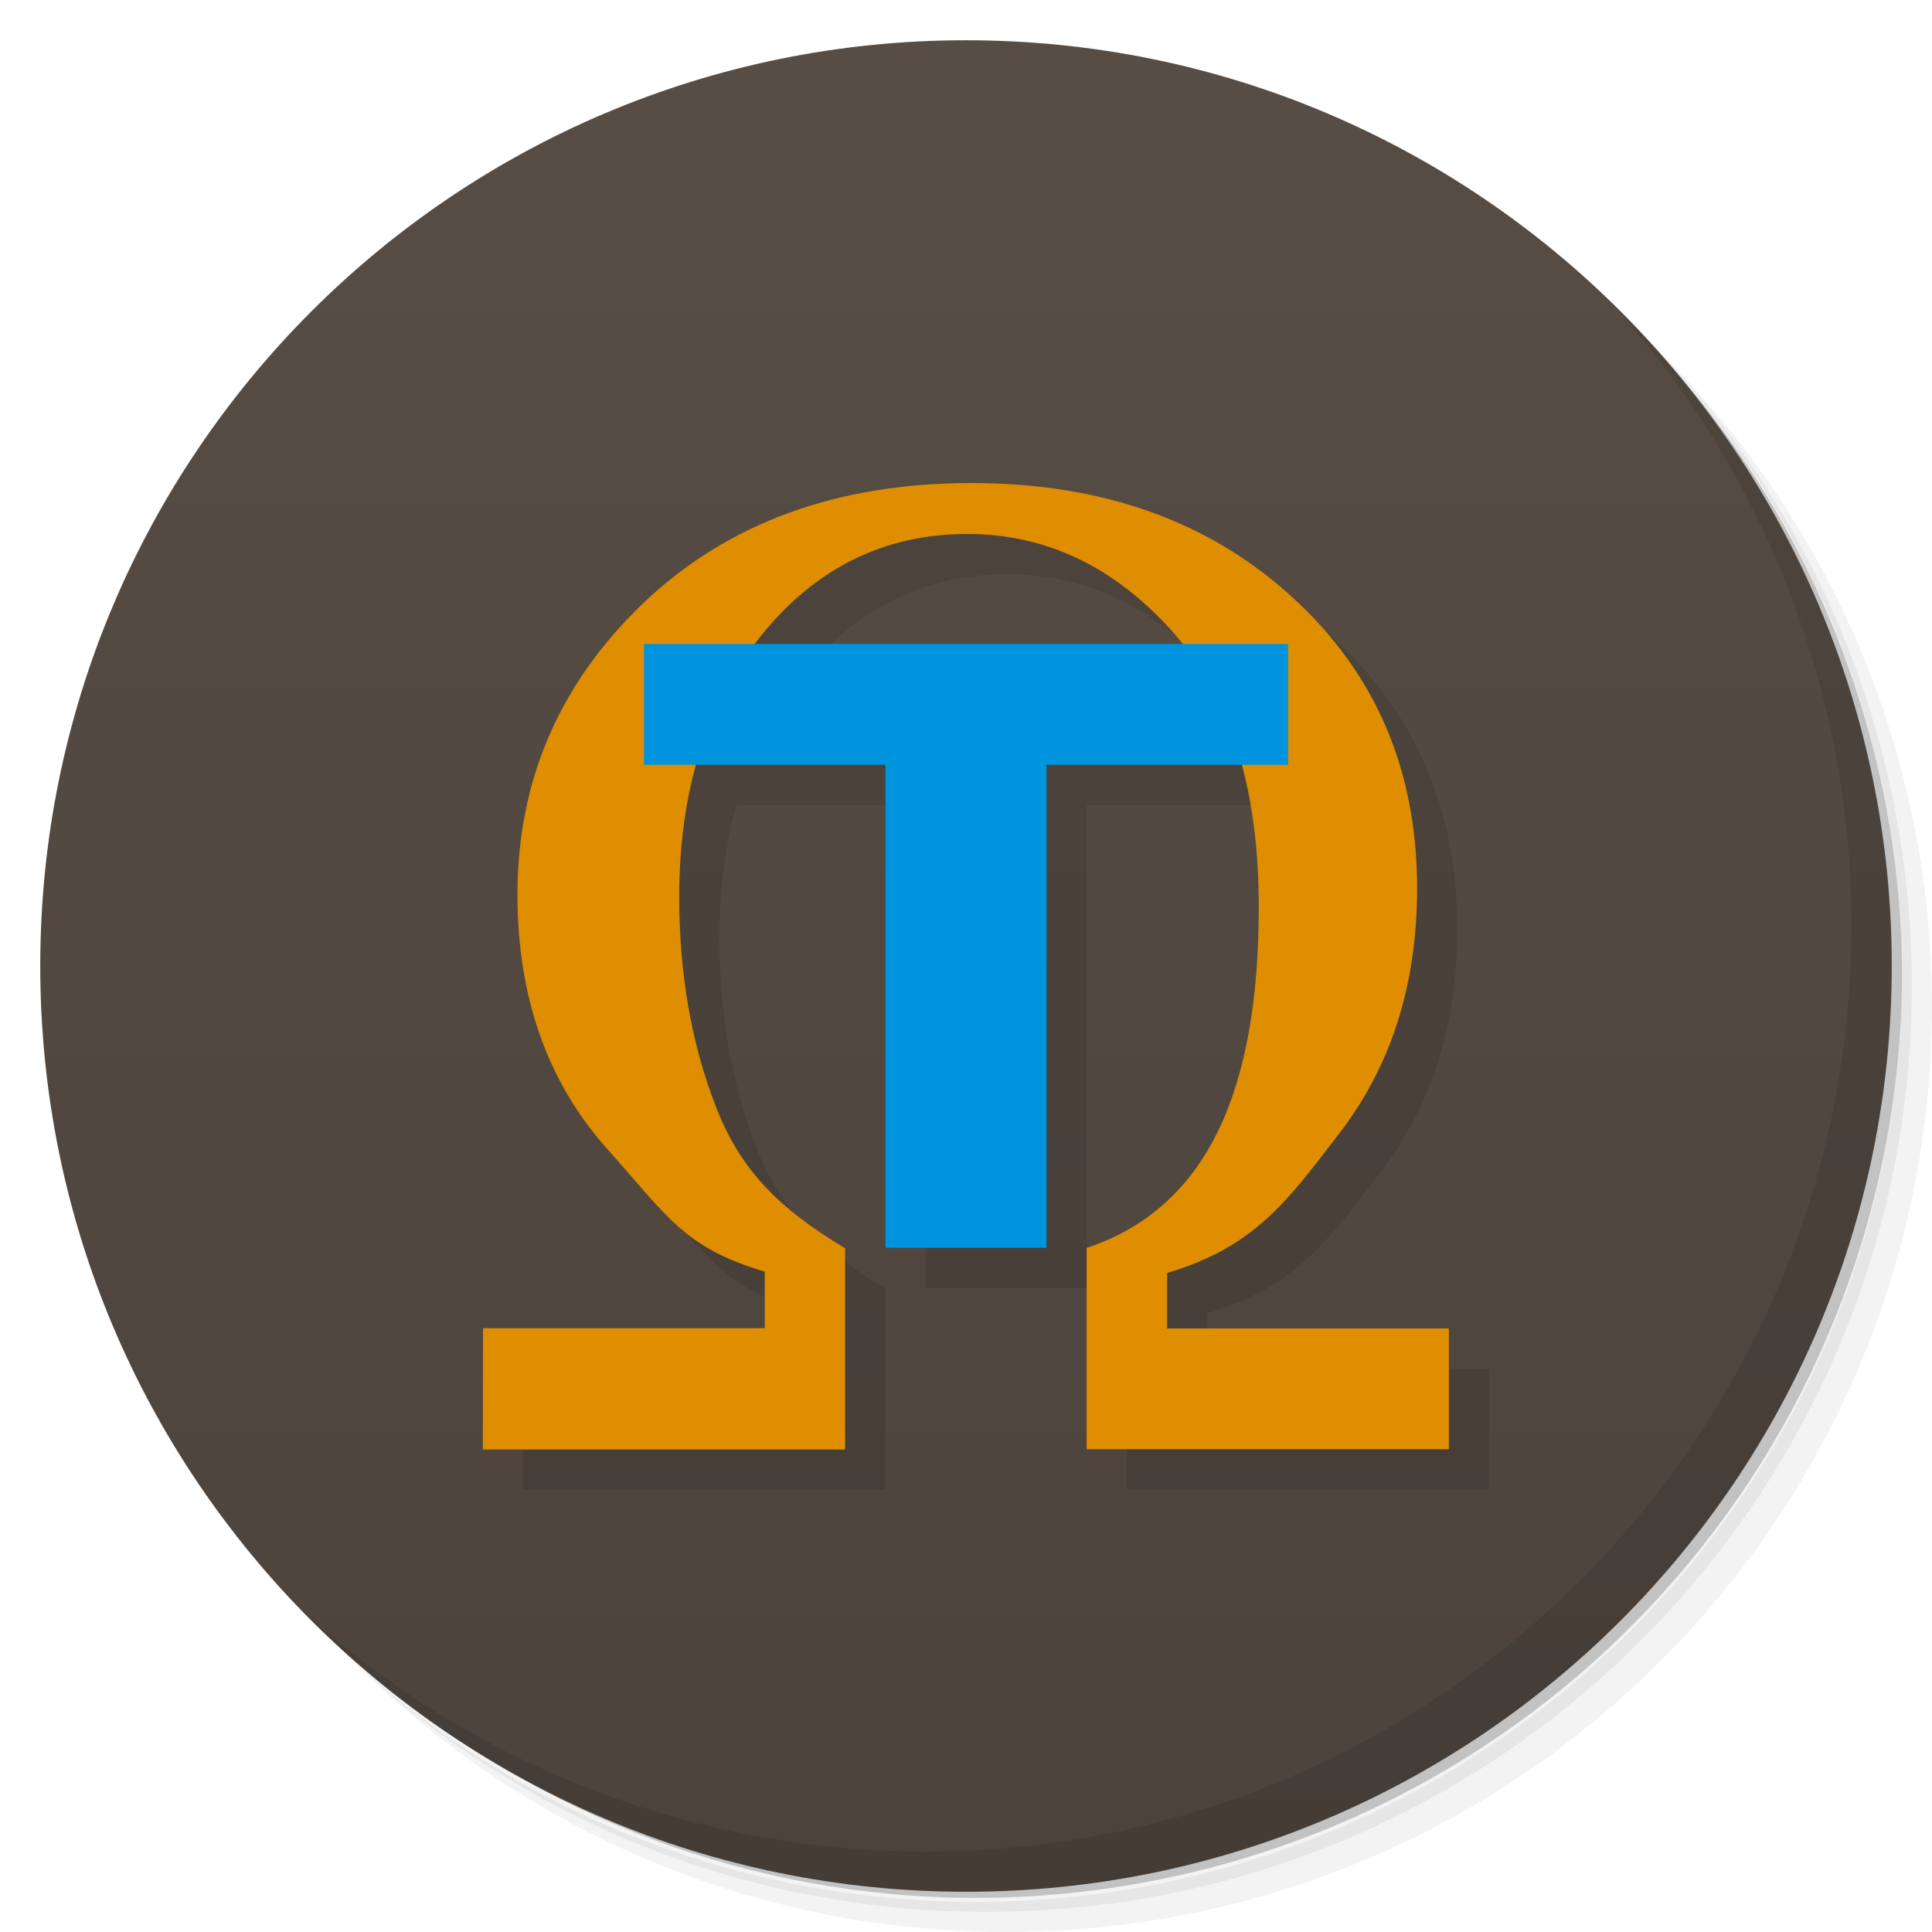
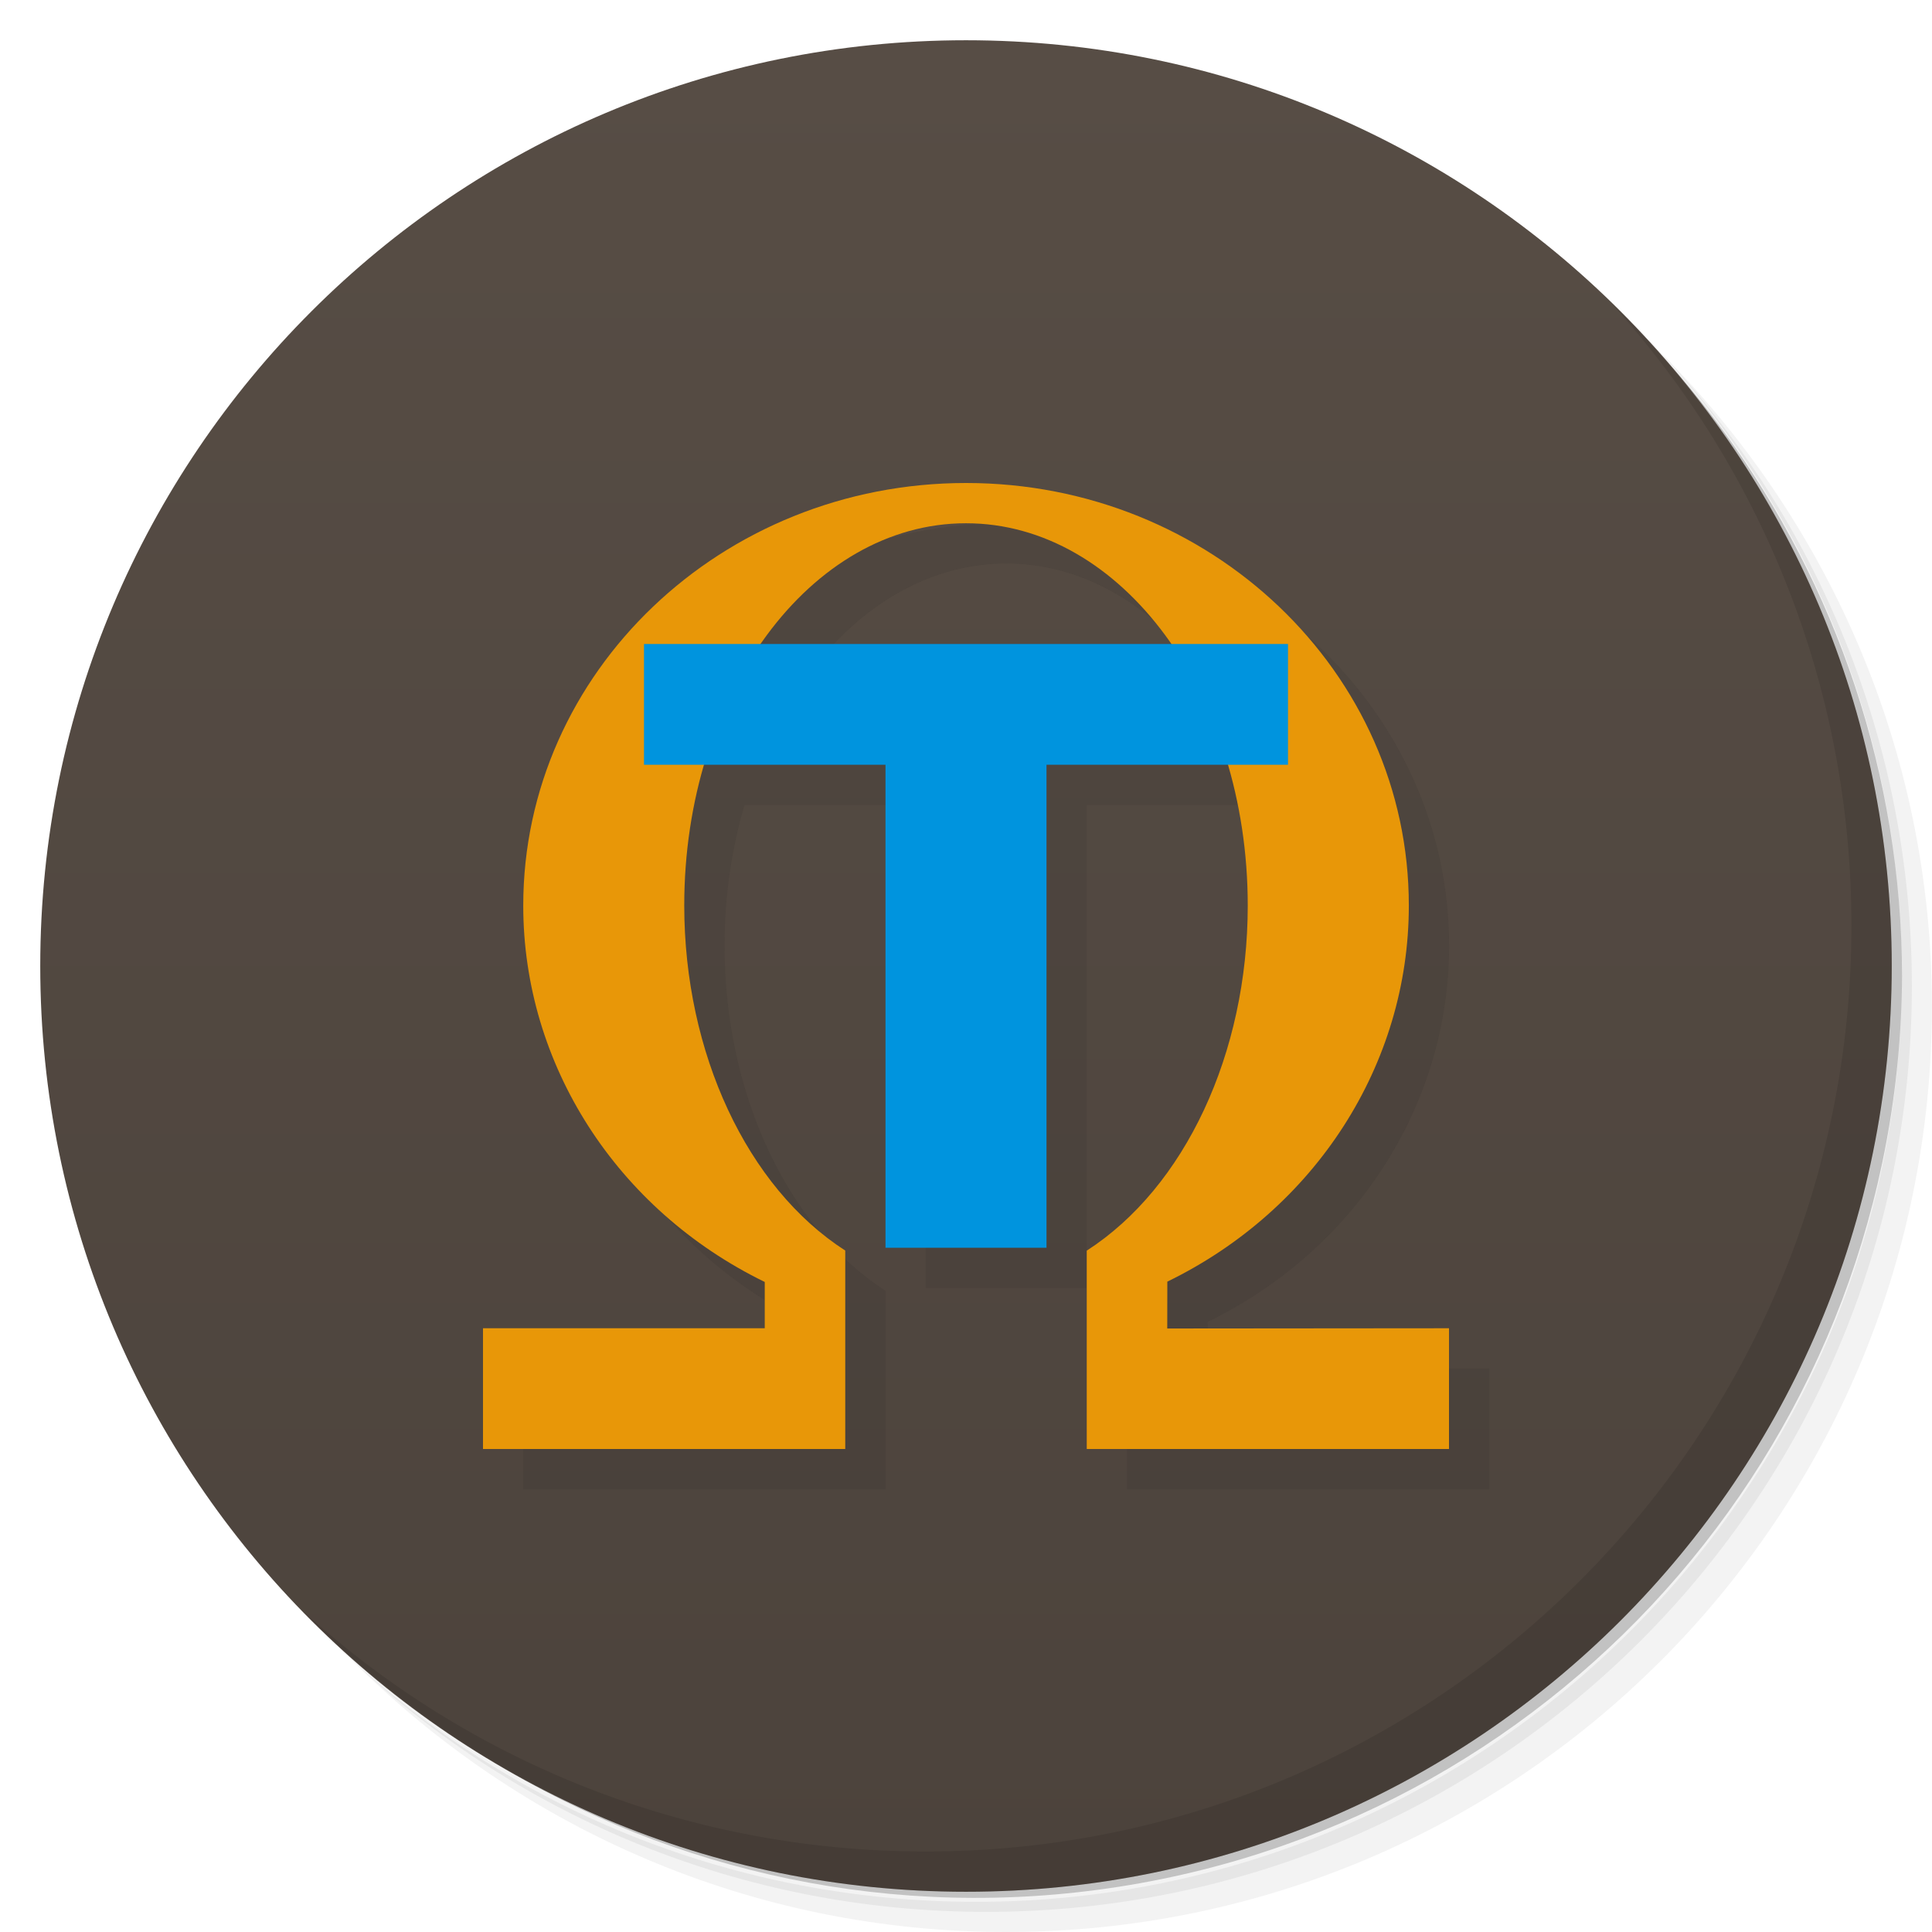
<svg xmlns="http://www.w3.org/2000/svg" viewBox="0 0 48 48">
  <defs>
    <linearGradient id="linearGradient3764" x1="1" x2="47" gradientUnits="userSpaceOnUse" gradientTransform="matrix(0,-1,1,0,-1.5e-6,48)">
      <stop style="stop-color:#4c433c;stop-opacity:1" />
      <stop offset="1" style="stop-color:#574d45;stop-opacity:1" />
    </linearGradient>
  </defs>
  <g>
    <path d="m 36.31 5 c 5.859 4.062 9.688 10.831 9.688 18.5 c 0 12.426 -10.07 22.5 -22.5 22.5 c -7.669 0 -14.438 -3.828 -18.5 -9.688 c 1.037 1.822 2.306 3.499 3.781 4.969 c 4.085 3.712 9.514 5.969 15.469 5.969 c 12.703 0 23 -10.298 23 -23 c 0 -5.954 -2.256 -11.384 -5.969 -15.469 c -1.469 -1.475 -3.147 -2.744 -4.969 -3.781 z m 4.969 3.781 c 3.854 4.113 6.219 9.637 6.219 15.719 c 0 12.703 -10.297 23 -23 23 c -6.081 0 -11.606 -2.364 -15.719 -6.219 c 4.16 4.144 9.883 6.719 16.219 6.719 c 12.703 0 23 -10.298 23 -23 c 0 -6.335 -2.575 -12.06 -6.719 -16.219 z" style="opacity:0.05" />
    <path d="m 41.28 8.781 c 3.712 4.085 5.969 9.514 5.969 15.469 c 0 12.703 -10.297 23 -23 23 c -5.954 0 -11.384 -2.256 -15.469 -5.969 c 4.113 3.854 9.637 6.219 15.719 6.219 c 12.703 0 23 -10.298 23 -23 c 0 -6.081 -2.364 -11.606 -6.219 -15.719 z" style="opacity:0.1" />
    <path d="m 31.25 2.375 c 8.615 3.154 14.75 11.417 14.75 21.13 c 0 12.426 -10.07 22.5 -22.5 22.5 c -9.708 0 -17.971 -6.135 -21.12 -14.75 a 23 23 0 0 0 44.875 -7 a 23 23 0 0 0 -16 -21.875 z" style="opacity:0.2" />
  </g>
  <g>
    <path d="m 24 1 c 12.703 0 23 10.297 23 23 c 0 12.703 -10.297 23 -23 23 -12.703 0 -23 -10.297 -23 -23 0 -12.703 10.297 -23 23 -23 z" style="fill:url(#linearGradient3764);fill-opacity:1" />
  </g>
  <g>
    <g>
      <g transform="translate(1,1)">
        <g style="opacity:0.1">
-           <g>
-             <path d="m 12 33 l 7 0 l 0 -1.406 c -2 -0.594 -2.406 -1.363 -3.902 -3.035 c -1.496 -1.672 -2.242 -3.785 -2.242 -6.332 c 0 -2.828 1.039 -5.238 3.113 -7.23 c 2.086 -1.996 4.813 -2.996 8.164 -2.996 c 3.254 0 5.91 0.945 7.977 2.84 c 2.066 1.883 3.098 4.289 3.098 7.23 c 0 2.391 -0.645 4.418 -1.938 6.094 c -1.277 1.66 -2.086 2.813 -4.273 3.461 l 0 1.379 l 7 0 l 0 3 l -9 0 l 0 -5 c 3 -1 4.277 -3.91 4.277 -8.48 c 0 -2.984 -0.727 -5.27 -2.176 -6.867 c -1.438 -1.594 -3.129 -2.391 -5.066 -2.391 c -2.066 0 -3.777 0.848 -5.137 2.543 c -1.344 1.684 -2.02 3.844 -2.02 6.473 c 0 1.902 0.301 3.645 0.91 5.207 c 0.605 1.566 1.543 2.52 3.211 3.523 l 0 5 l -9 0" style="fill:#000;fill-opacity:1;stroke:none;fill-rule:nonzero" />
-             <path d="m 16 16 l 16 0 l 0 3 l -6 0 l 0 12 l -4 0 l 0 -12 l -6 0 m 0 -3" style="fill:#000;fill-opacity:1;stroke:none;fill-rule:nonzero" />
-           </g>
-         </g>
+      
+     </g>
      </g>
    </g>
  </g>
  <g>
    <g>
      <g>
-         <path d="m 12 33 l 7 0 l 0 -1.406 c -2 -0.594 -2.406 -1.363 -3.902 -3.035 c -1.496 -1.672 -2.242 -3.785 -2.242 -6.332 c 0 -2.828 1.039 -5.238 3.113 -7.23 c 2.086 -1.996 4.813 -2.996 8.164 -2.996 c 3.254 0 5.91 0.945 7.977 2.84 c 2.066 1.883 3.098 4.289 3.098 7.23 c 0 2.391 -0.645 4.418 -1.938 6.094 c -1.277 1.66 -2.086 2.813 -4.273 3.461 l 0 1.379 l 7 0 l 0 3 l -9 0 l 0 -5 c 3 -1 4.277 -3.91 4.277 -8.48 c 0 -2.984 -0.727 -5.27 -2.176 -6.867 c -1.438 -1.594 -3.129 -2.391 -5.066 -2.391 c -2.066 0 -3.777 0.848 -5.137 2.543 c -1.344 1.684 -2.02 3.844 -2.02 6.473 c 0 1.902 0.301 3.645 0.91 5.207 c 0.605 1.566 1.543 2.52 3.211 3.523 l 0 5 l -9 0" style="fill:#de8e00;fill-opacity:1;stroke:none;fill-rule:nonzero" />
+         <path d="m 25 13 c -6.075 0 -11 4.701 -11 10.5 c 0 3.945 2.319 7.556 6 9.35 l 0 1.15 l -7 0 l 0 3 l 9 0 l 0 -4.93 c -2.44 -1.571 -3.998 -4.906 -4 -8.57 c -0.001 -1.238 0.179 -2.416 0.496 -3.5 l 4.504 0 l 0 12 l 4 0 l 0 -12 l 4.504 0 c 0.317 1.084 0.497 2.262 0.496 3.5 c -0.001 3.665 -1.56 7 -4 8.572 l 0 4.928 l 9 0 l 0 -3 l -7 0.006 l 0.002 -1.164 c 3.679 -1.791 6 -5.399 6 -9.342 c 0.003 -5.799 -4.925 -10.5 -11 -10.5 z m 0 1 c 2.01 0 3.819 1.158 5.096 3 l -10.191 0 c 1.277 -1.842 3.085 -3 5.096 -3 z" style="fill:#1a1a1a;opacity:0.1;fill-opacity:1;stroke:none;fill-rule:nonzero" />
+         <path d="m 24 12 c -6.075 0 -11 4.701 -11 10.5 0 3.945 2.319 7.556 6 9.35 l 0 1.15 l -7 0 0 3 9 0 0 -4.93 c -2.44 -1.571 -3.998 -4.906 -4 -8.57 -0.002 -5.247 3.134 -9.5 7 -9.5 c 3.866 0 7 4.253 7 9.5 -0.001 3.665 -1.56 7 -4 8.572 l 0 4.928 l 9 0 0 -3 -7 0.006 0.002 -1.164 c 3.679 -1.791 6 -5.399 6 -9.342 0.003 -5.799 -4.925 -10.5 -11 -10.5" style="fill:#e89708;fill-opacity:1;stroke:none;fill-rule:nonzero" />
        <path d="m 16 16 l 16 0 l 0 3 l -6 0 l 0 12 l -4 0 l 0 -12 l -6 0 m 0 -3" style="fill:#0094de;fill-opacity:1;stroke:none;fill-rule:nonzero" />
      </g>
    </g>
  </g>
  <g>
    <path d="m 40.03 7.531 c 3.712 4.084 5.969 9.514 5.969 15.469 0 12.703 -10.297 23 -23 23 c -5.954 0 -11.384 -2.256 -15.469 -5.969 4.178 4.291 10.01 6.969 16.469 6.969 c 12.703 0 23 -10.298 23 -23 0 -6.462 -2.677 -12.291 -6.969 -16.469 z" style="opacity:0.1" />
  </g>
</svg>
